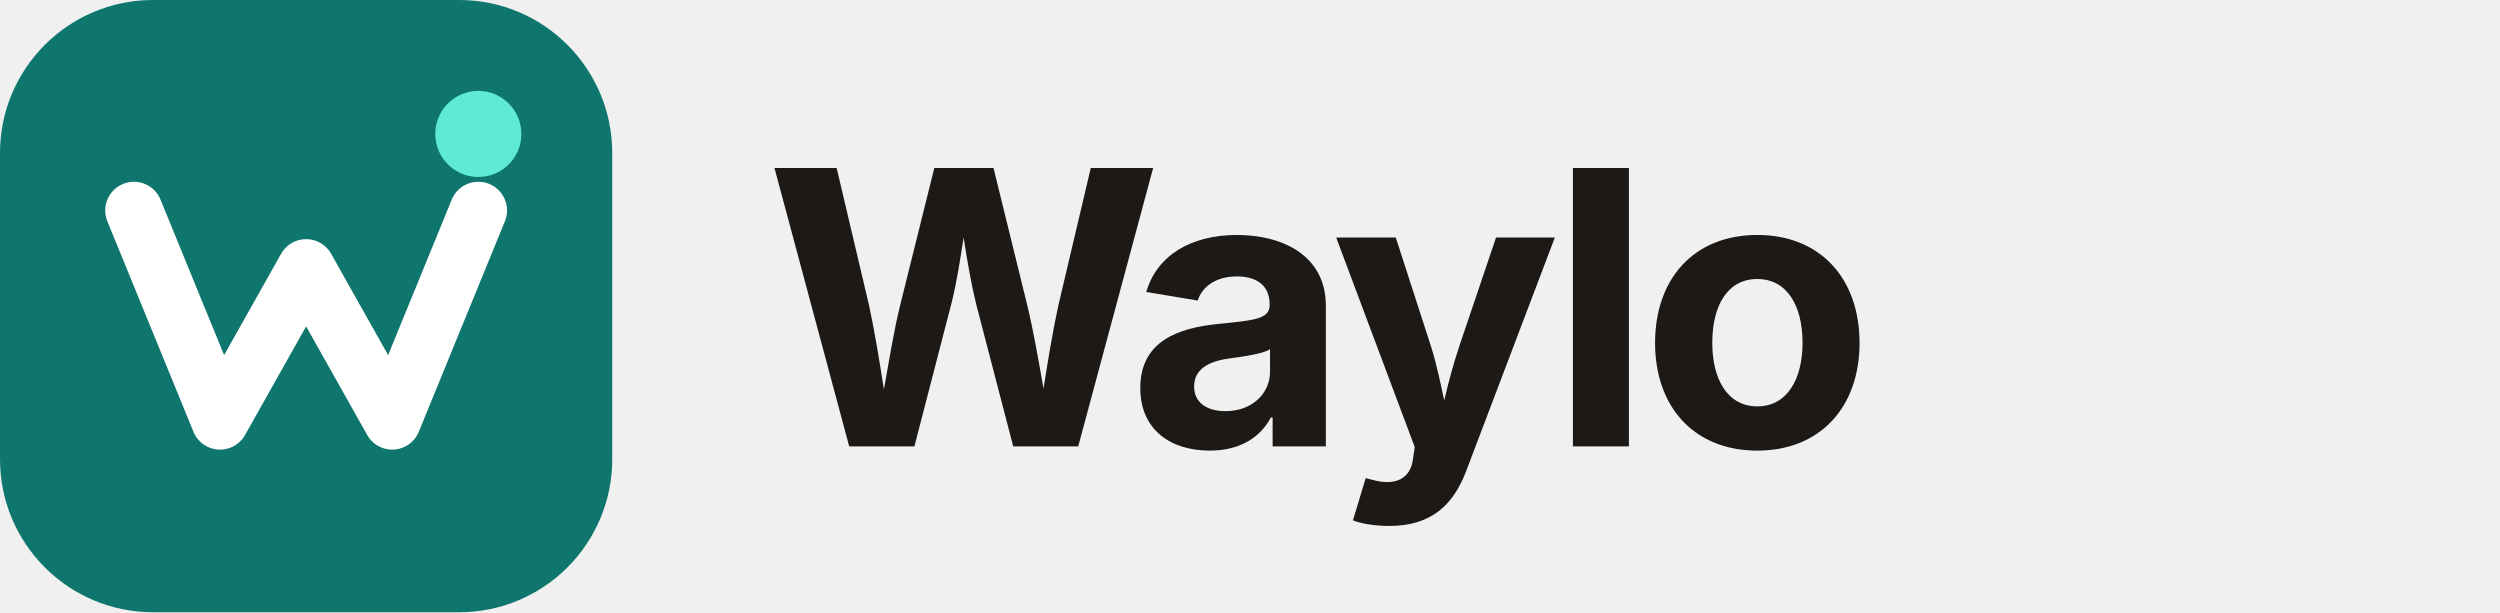
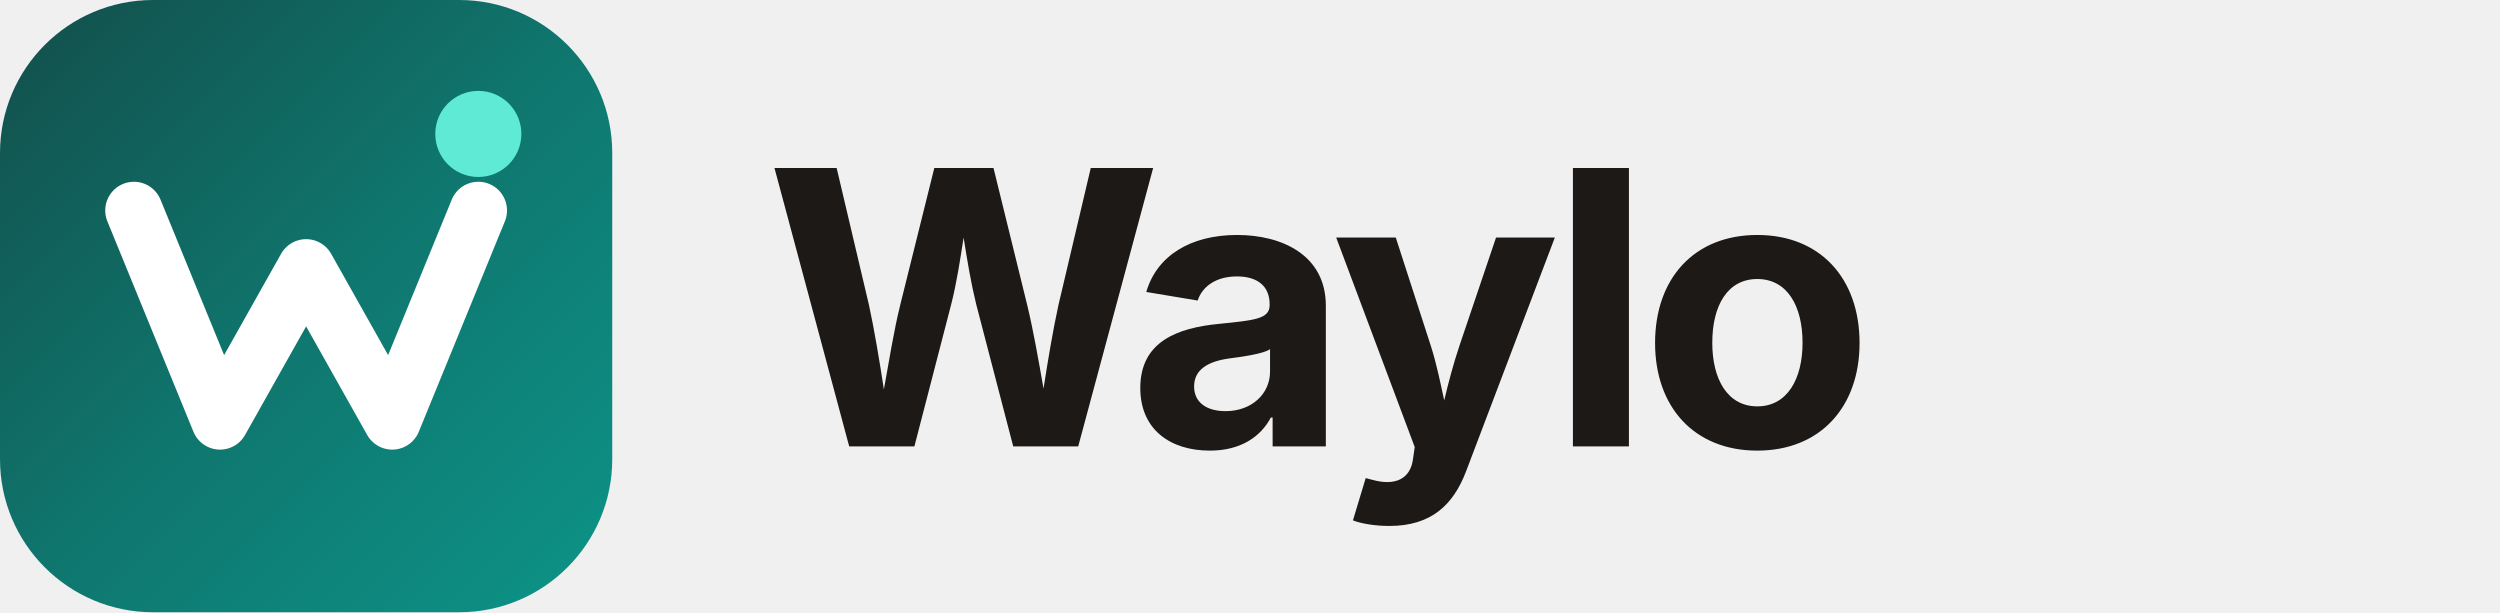
<svg xmlns="http://www.w3.org/2000/svg" viewBox="0 0 196 48" role="img" aria-label="Waylo">
+   <defs>
+     <linearGradient id="g" x1="0" y1="0" x2="1" y2="1">
+       <stop offset="0" stop-color="#134E4A" />
+       <stop offset=".5" stop-color="#0F766E" />
+       <stop offset="1" stop-color="#0D9488" />
+     </linearGradient>
+   </defs>
  <g transform="scale(0.75)">
-     <rect width="64" height="64" rx="16" fill="#0F766E" />
+     <rect width="64" height="64" rx="16" fill="url(#g)" />
    <path d="M14 22 L23 44 L32 28 L41 44 L50 22" fill="none" stroke="#FFFFFF" stroke-width="6" stroke-linecap="round" stroke-linejoin="round" />
    <circle cx="50" cy="14" r="4.5" fill="#5EEAD4" />
  </g>
  <text x="60" y="35" font-family="Inter, ui-sans-serif, system-ui, -apple-system, Segoe UI, sans-serif" font-size="30" font-weight="650" letter-spacing="-1" fill="#1C1917">Waylo</text>
</svg>
